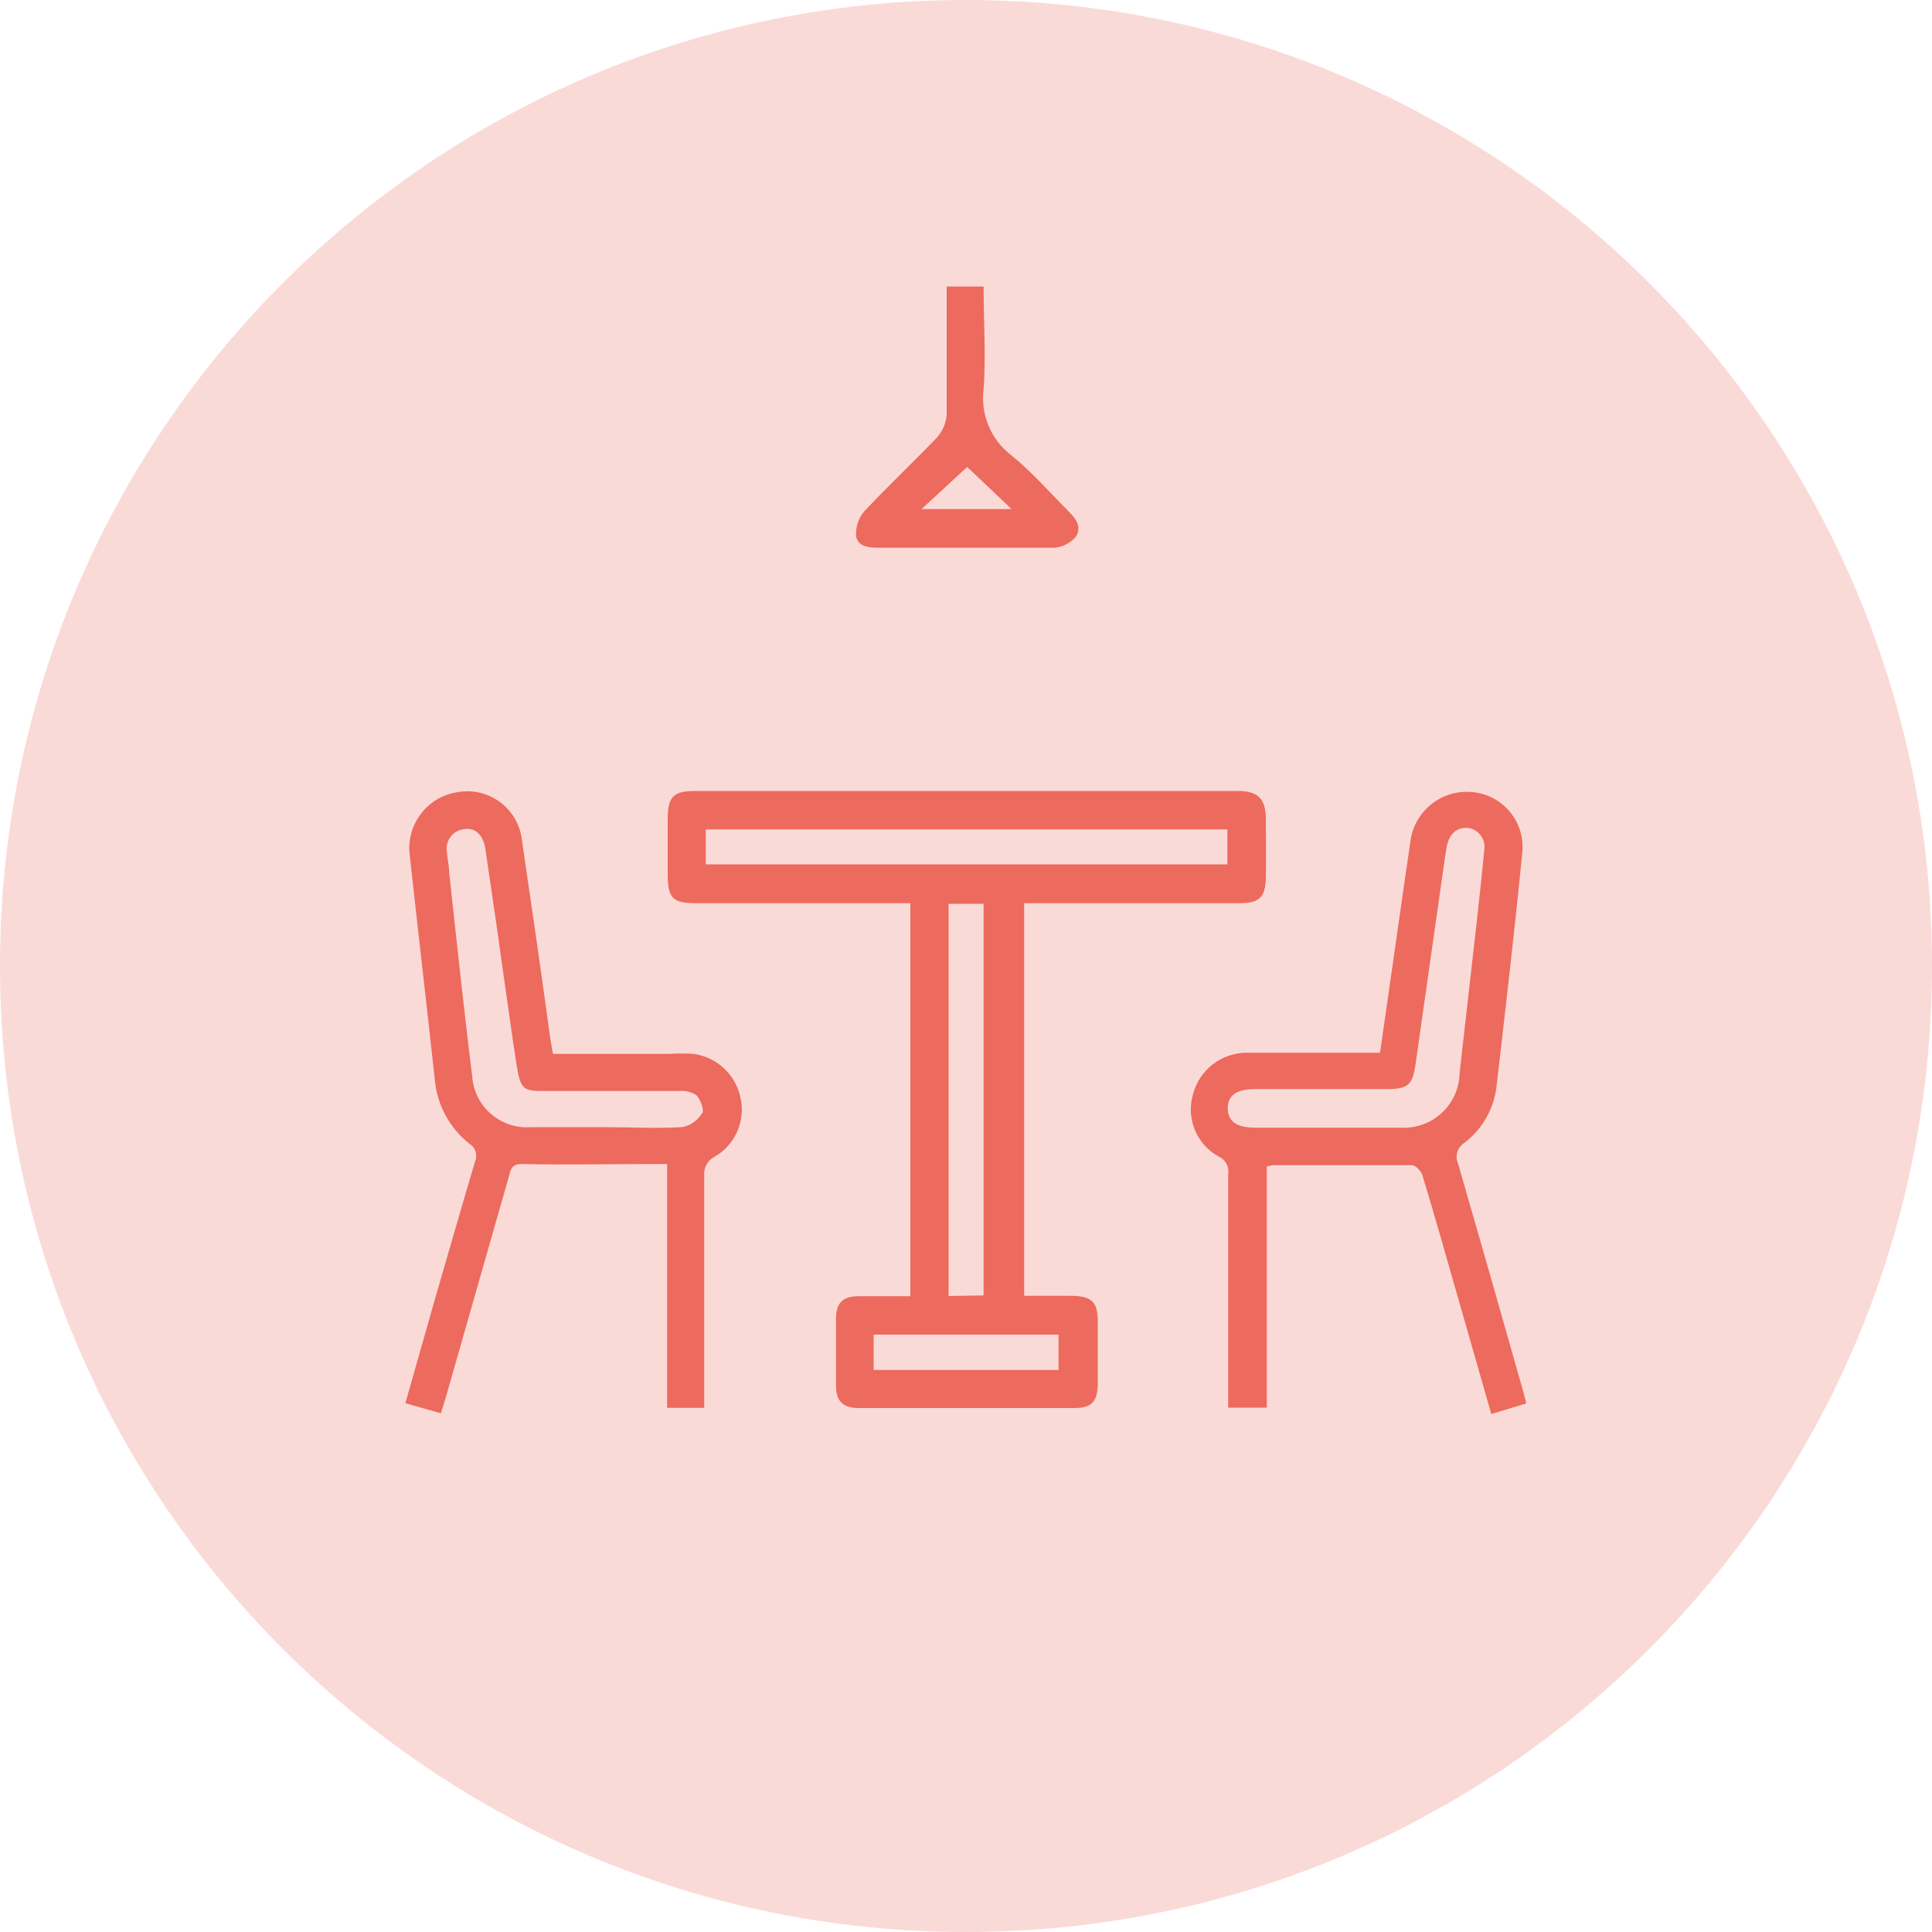
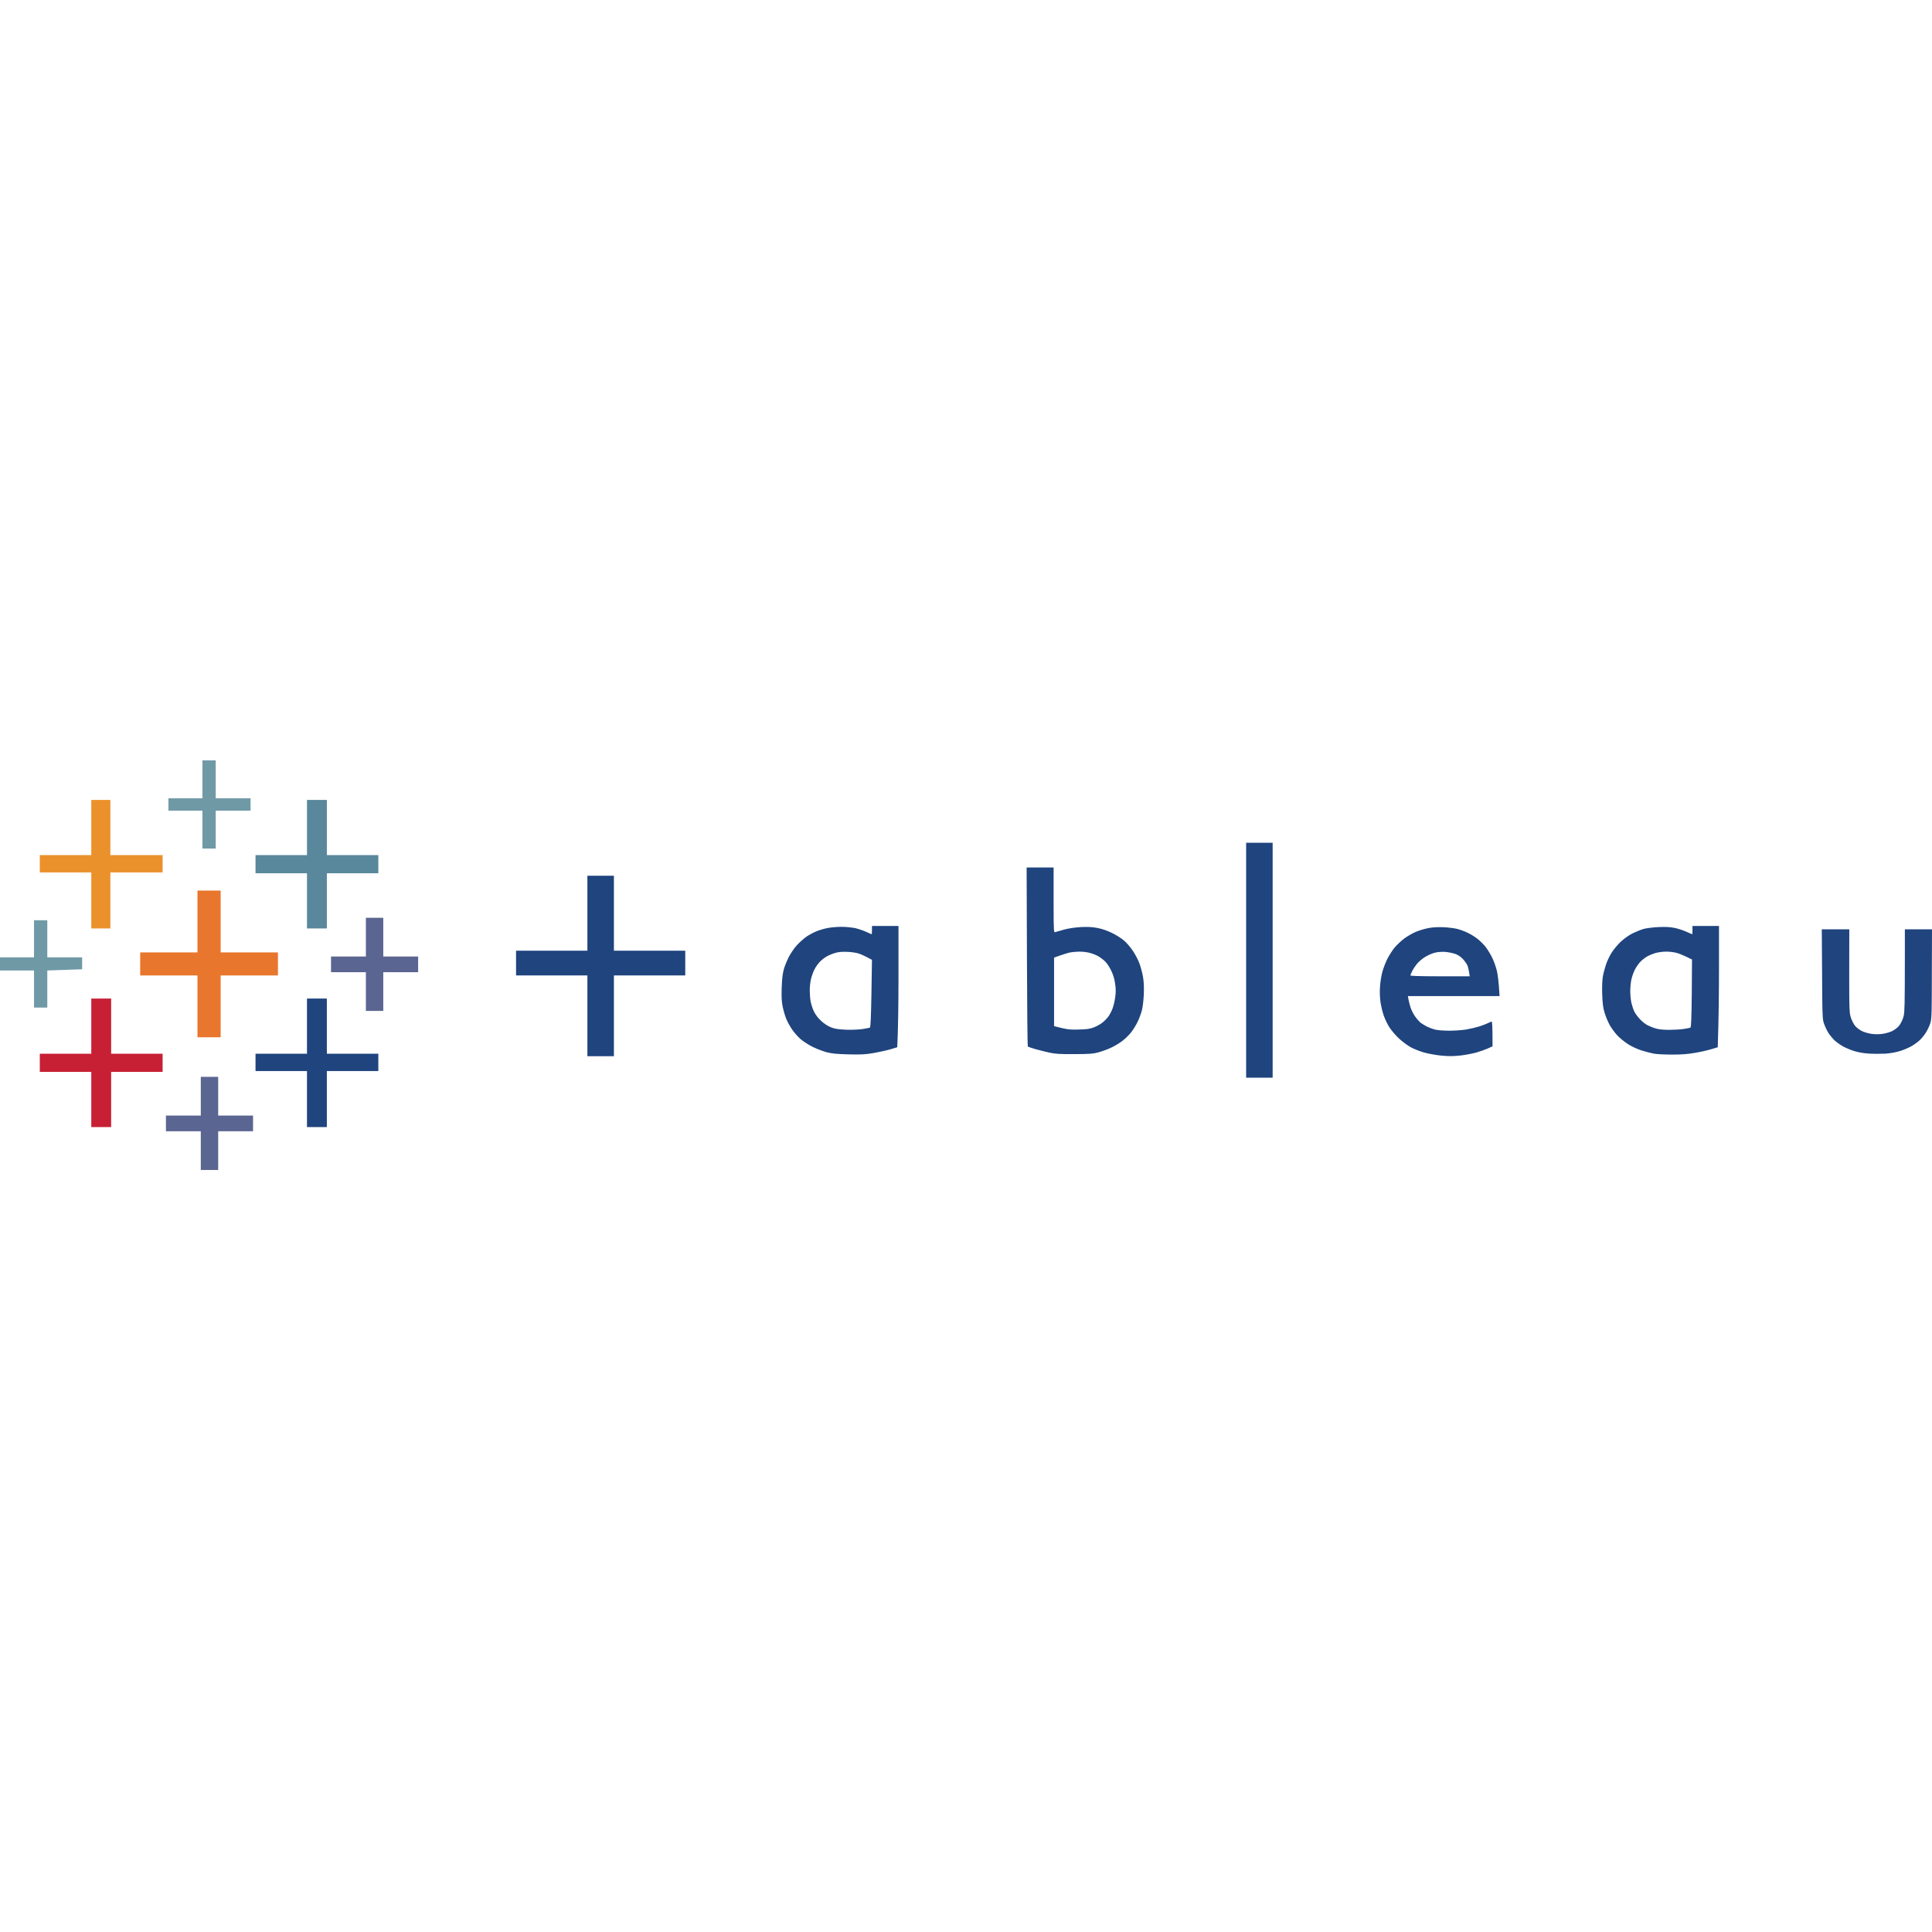
- <svg xmlns="http://www.w3.org/2000/svg" viewBox="0 0 100 100">
-   <defs>
-     <style>.cls-1,.cls-2{fill:#ed6a5e;}.cls-1{opacity:0.25;}</style>
-   </defs>
-   <g id="Layer_2" data-name="Layer 2">
-     <g id="Layer_1-2" data-name="Layer 1">
-       <circle class="cls-1" cx="50" cy="50" r="50" />
-       <path class="cls-2" d="M64.08,40.94H36c-1.15,0-1.43.29-1.44,1.43,0,1,0,1.93,0,2.89,0,1.22.26,1.49,1.46,1.49h11.1V67.09c-.94,0-1.79,0-2.65,0s-1.18.34-1.2,1.14c0,1.16,0,2.33,0,3.49,0,.81.37,1.16,1.18,1.16,3.72,0,7.45,0,11.17,0,.87,0,1.18-.33,1.2-1.21q0-1.64,0-3.27c0-1-.3-1.32-1.38-1.33-.8,0-1.61,0-2.43,0V46.75H64.18c1,0,1.32-.32,1.34-1.31s0-2,0-3S65.22,40.94,64.08,40.94ZM54.79,69.08v1.83H45.22V69.08Zm-5.69-2V46.78h1.81V67.05ZM63.53,44.74h-27V42.93h27Z" />
-       <path class="cls-2" d="M78.79,71.84Q77.14,66,75.47,60.23a.86.86,0,0,1,.33-1.08,4.29,4.29,0,0,0,1.67-3c.46-4,.93-8,1.32-12A2.85,2.85,0,0,0,76.22,41,2.94,2.94,0,0,0,73,43.57c-.27,1.8-.52,3.61-.78,5.41s-.52,3.64-.79,5.51H69.11c-1.52,0-3,0-4.56,0a2.87,2.87,0,0,0-2.8,2.15,2.78,2.78,0,0,0,1.36,3.24.84.84,0,0,1,.46.91V72.86h2V60.38a1.51,1.51,0,0,1,.31-.07c2.4,0,4.81,0,7.21,0,.19,0,.48.32.54.54.63,2.08,1.22,4.17,1.82,6.27s1.15,4,1.74,6.07L79,72.64C78.92,72.32,78.86,72.08,78.79,71.84Zm-6.3-13.47c-1.27,0-2.54,0-3.8,0H65c-1,0-1.44-.32-1.45-1s.47-1,1.42-1h6.84c1.07,0,1.31-.22,1.46-1.3l1.53-10.75.09-.53c.14-.69.57-1,1.15-.93a1,1,0,0,1,.78,1.18c-.11,1.21-.25,2.42-.38,3.63-.3,2.62-.59,5.23-.89,7.85A2.89,2.89,0,0,1,72.49,58.37Z" />
-       <path class="cls-2" d="M38.32,56.78a2.88,2.88,0,0,0-2.42-2.23,9.08,9.08,0,0,0-1.28,0h-6c-.06-.34-.11-.61-.15-.88C28,50.2,27.5,46.79,27,43.38A2.84,2.84,0,0,0,23.7,41a2.93,2.93,0,0,0-2.49,3.28c.42,3.85.87,7.7,1.29,11.55a4.76,4.76,0,0,0,1.81,3.38.72.72,0,0,1,.28.9c-.68,2.29-1.33,4.57-2,6.86-.53,1.87-1.06,3.74-1.61,5.66l1.84.52c.1-.34.2-.62.28-.91,1.08-3.77,2.15-7.55,3.23-11.31.1-.36.13-.7.7-.68,2.21.05,4.41,0,6.61,0l.89,0V72.87h1.92v-1c0-3.67,0-7.35,0-11a1,1,0,0,1,.54-1A2.81,2.81,0,0,0,38.32,56.78Zm-2,.86a1.5,1.5,0,0,1-1,.7c-1.36.08-2.74,0-4.1,0h0c-1.24,0-2.48,0-3.73,0a2.83,2.83,0,0,1-3.05-2.65c-.44-3.5-.8-7-1.19-10.5,0-.38-.1-.75-.12-1.13A1,1,0,0,1,24,42.92c.57-.11,1,.27,1.12,1q.56,3.75,1.08,7.51c.18,1.25.35,2.51.55,3.76s.38,1.28,1.48,1.28c2.3,0,4.61,0,6.91,0a1.35,1.35,0,0,1,.92.23C36.25,56.91,36.46,57.44,36.35,57.64Z" />
-       <path class="cls-2" d="M55.34,26.5c-1-1-1.9-2.05-3-2.94a3.71,3.71,0,0,1-1.43-3.41c.13-1.75,0-3.52,0-5.32H49v.85c0,1.93,0,3.85,0,5.77a2,2,0,0,1-.49,1.18c-1.24,1.3-2.55,2.53-3.78,3.84a1.79,1.79,0,0,0-.42,1.26c.07.55.64.62,1.15.62,3,0,6.07,0,9.11,0a1.64,1.64,0,0,0,1.11-.56C56,27.3,55.71,26.86,55.34,26.5Zm-7.64-.15,2.36-2.18,2.3,2.18Z" />
+ <svg xmlns="http://www.w3.org/2000/svg" width="800px" height="800px" viewBox="0 -201.5 512 512" version="1.1" preserveAspectRatio="xMidYMid">
+   <g>
+     <g>
+       <polygon fill="#7099A6" points="53.643 5.018 53.643 10.057 44.631 10.057 44.631 13.334 53.643 13.334 53.643 23.37 57.166 23.37 57.166 13.334 66.404 13.334 66.404 10.057 57.166 10.057 57.166 0 53.643 0">
+ 
+ </polygon>
+       <polygon fill="#EB912C" points="24.19 17.799 24.19 25.111 10.548 25.111 10.548 29.699 24.19 29.699 24.19 44.549 29.249 44.549 29.249 29.699 43.095 29.699 43.095 25.111 29.249 25.111 29.249 10.487 24.19 10.487">
+ 
+ </polygon>
+       <polygon fill="#59879B" points="81.356 17.799 81.356 25.111 67.715 25.111 67.715 29.925 81.356 29.925 81.356 44.549 86.62 44.549 86.62 29.925 100.261 29.925 100.261 25.111 86.62 25.111 86.62 10.487 81.356 10.487">
+ 
+ </polygon>
+       <polygon fill="#E8762C" points="52.333 42.706 52.333 50.899 37.155 50.899 37.155 57.003 52.333 57.003 52.333 73.388 58.477 73.388 58.477 57.003 73.655 57.003 73.655 50.899 58.477 50.899 58.477 34.513 52.333 34.513">
+ 
+ </polygon>
+       <polygon fill="#5B6591" points="96.964 46.843 96.964 51.984 87.726 51.984 87.726 56.142 96.964 56.142 96.964 66.404 101.572 66.404 101.572 56.142 110.81 56.142 110.81 51.984 101.572 51.984 101.572 41.723 96.964 41.723">
+ 
+ </polygon>
+       <polygon fill="#7099A6" points="9.012 47.294 9.012 52.21 0 52.21 0 55.692 9.012 55.692 9.012 65.523 12.535 65.523 12.535 55.692 21.773 55.364 21.773 52.21 12.535 52.21 12.535 42.378 9.012 42.378">
+ 
+ </polygon>
+       <polygon fill="#C72035" points="24.19 70.439 24.19 77.751 10.548 77.751 10.548 82.565 24.19 82.565 24.19 97.189 29.454 97.189 29.454 82.565 43.095 82.565 43.095 77.751 29.454 77.751 29.454 63.127 24.19 63.127">
+ 
+ </polygon>
+       <polygon fill="#1F447E" points="81.356 70.439 81.356 77.751 67.715 77.751 67.715 82.339 81.356 82.339 81.356 97.189 86.62 97.189 86.62 82.339 100.261 82.339 100.261 77.751 86.62 77.751 86.62 63.127 81.356 63.127">
+ 
+ </polygon>
+       <polygon fill="#5B6591" points="53.213 89.017 53.213 94.137 43.976 94.137 43.976 98.295 53.213 98.295 53.213 108.557 57.822 108.557 57.822 98.295 67.059 98.295 67.059 94.137 57.822 94.137 57.822 83.875 53.213 83.875">
+ 
+ </polygon>
    </g>
+     <path d="M337.263,21.834 L337.263,84.101 L330.238,84.101 L330.238,21.834 L337.263,21.834 Z M162.692,30.58 L162.692,50.448 L181.597,50.448 L181.597,57.003 L162.692,57.003 L162.692,78.407 L155.666,78.407 L155.666,57.003 L136.761,57.003 L136.761,50.448 L155.666,50.448 L155.666,30.58 L162.692,30.58 Z M382.57,44.222 C383.84,44.283 385.458,44.488 386.196,44.672 C386.913,44.856 388.101,45.287 388.817,45.635 C389.555,45.963 390.743,46.679 391.46,47.232 C392.197,47.785 393.221,48.81 393.754,49.506 C394.286,50.202 395.044,51.472 395.454,52.312 C395.863,53.152 396.396,54.627 396.642,55.589 C396.887,56.552 397.174,58.498 397.4,62.471 L373.107,62.471 L373.251,63.291 C373.312,63.741 373.578,64.704 373.783,65.421 C374.009,66.138 374.582,67.264 375.033,67.899 C375.483,68.534 376.159,69.292 376.507,69.558 C376.876,69.825 377.614,70.275 378.167,70.562 C378.699,70.828 379.641,71.176 380.256,71.34 C380.87,71.504 382.509,71.647 383.984,71.647 C385.438,71.647 387.527,71.504 388.613,71.32 C389.698,71.135 391.234,70.767 392.013,70.521 C392.791,70.275 393.815,69.886 394.266,69.661 C394.716,69.435 395.187,69.231 395.31,69.231 C395.448,69.231 395.529,70.376 395.535,75.129 L395.536,75.785 L395.536,75.785 L394.327,76.338 C393.651,76.645 392.258,77.137 391.193,77.444 C390.128,77.731 388.182,78.099 386.851,78.243 C385.028,78.427 383.799,78.427 381.894,78.243 C380.502,78.099 378.474,77.731 377.388,77.423 C376.303,77.116 374.726,76.502 373.906,76.051 C373.066,75.601 371.653,74.556 370.752,73.716 C369.83,72.876 368.683,71.504 368.151,70.664 C367.618,69.825 366.963,68.391 366.655,67.49 C366.348,66.588 365.98,65.011 365.836,64.007 C365.672,62.881 365.631,61.304 365.713,60.075 C365.775,58.928 366.041,57.207 366.287,56.245 C366.533,55.282 367.127,53.705 367.598,52.742 C368.069,51.78 368.949,50.407 369.523,49.69 C370.117,48.973 371.284,47.867 372.124,47.232 C372.964,46.597 374.377,45.799 375.258,45.43 C376.118,45.061 377.614,44.631 378.556,44.447 C379.682,44.242 381.034,44.16 382.57,44.222 Z M455.549,43.894 L455.549,54.872 C455.549,60.915 455.488,68.145 455.221,76.031 L453.46,76.563 C452.497,76.85 450.551,77.301 449.118,77.526 C447.295,77.854 445.554,77.976 443.198,77.976 C441.334,77.976 439.184,77.874 438.405,77.751 C437.627,77.608 436.091,77.219 435.005,76.87 C433.838,76.502 432.322,75.785 431.38,75.17 C430.458,74.576 429.188,73.532 428.533,72.815 C427.898,72.119 426.997,70.89 426.566,70.111 C426.136,69.333 425.542,67.899 425.256,66.957 C424.825,65.585 424.703,64.52 424.6,62.041 C424.539,60.054 424.6,58.293 424.764,57.33 C424.907,56.49 425.276,55.077 425.583,54.176 C425.87,53.275 426.546,51.841 427.079,51.001 C427.591,50.161 428.697,48.83 429.536,48.052 C430.479,47.191 431.708,46.311 432.711,45.819 C433.612,45.389 434.923,44.856 435.661,44.652 C436.378,44.467 438.16,44.242 439.614,44.181 C441.56,44.099 442.686,44.181 443.895,44.426 C444.816,44.631 446.189,45.082 446.987,45.45 C447.766,45.799 448.442,46.106 448.462,46.085 C448.5,46.085 448.52,45.672 448.523,45.146 L448.524,43.894 L455.549,43.894 Z M238.108,43.894 L238.108,57.552 L238.108,57.552 L238.105,58.978 C238.09,65.389 238.001,71.68 237.78,76.031 L236.019,76.563 C235.056,76.85 233.028,77.301 231.513,77.567 C229.198,77.956 228.153,77.997 224.815,77.915 C221.722,77.833 220.473,77.71 219.1,77.362 C218.117,77.096 216.438,76.461 215.352,75.928 C214.205,75.355 212.833,74.454 212.054,73.778 C211.337,73.122 210.313,71.955 209.822,71.197 C209.31,70.418 208.634,69.19 208.347,68.473 C208.06,67.756 207.63,66.322 207.425,65.318 C207.139,63.844 207.077,62.758 207.159,60.177 C207.261,57.699 207.405,56.49 207.753,55.262 C208.019,54.36 208.634,52.886 209.105,51.984 C209.576,51.083 210.518,49.711 211.215,48.953 C211.931,48.175 213.099,47.15 213.816,46.659 C214.533,46.188 215.721,45.553 216.458,45.266 C217.175,44.979 218.486,44.59 219.367,44.426 C220.247,44.262 221.886,44.119 222.992,44.119 C224.118,44.119 225.716,44.283 226.576,44.447 C227.416,44.631 228.747,45.082 229.546,45.45 C230.325,45.799 231.001,46.106 231.021,46.085 C231.041,46.085 231.082,45.594 231.082,45 L231.082,43.894 L238.108,43.894 Z M279.216,28.389 L279.217,38.797 C279.224,45.216 279.284,45.627 279.605,45.532 C279.831,45.45 280.896,45.164 281.981,44.856 C283.272,44.508 284.828,44.283 286.487,44.181 C288.372,44.099 289.478,44.16 290.871,44.426 C292.059,44.652 293.472,45.143 294.721,45.758 C295.807,46.29 297.241,47.191 297.917,47.785 C298.572,48.359 299.617,49.567 300.211,50.469 C300.825,51.37 301.583,52.804 301.911,53.684 C302.259,54.545 302.689,56.163 302.894,57.289 C303.14,58.764 303.201,60.034 303.119,62.041 C303.058,63.536 302.832,65.4 302.627,66.179 C302.443,66.957 301.952,68.288 301.562,69.128 C301.173,69.968 300.395,71.258 299.842,71.975 C299.309,72.692 298.224,73.757 297.445,74.351 C296.688,74.945 295.295,75.764 294.394,76.174 C293.492,76.604 291.997,77.137 291.096,77.383 C289.683,77.772 288.781,77.833 284.726,77.854 C280.896,77.874 279.646,77.792 278.131,77.464 C277.106,77.239 275.406,76.809 274.382,76.522 C273.358,76.235 272.457,75.908 272.375,75.826 C272.293,75.744 272.191,65.052 272.15,52.046 L272.068,28.389 L279.216,28.389 Z M490.082,44.775 L490.062,55.753 L490.062,56.616 C490.062,56.756 490.062,56.894 490.062,57.031 L490.063,58.578 C490.069,65.394 490.112,66.705 490.38,67.754 L490.41,67.865 C490.435,67.958 490.463,68.05 490.492,68.145 C490.758,68.964 491.25,69.927 491.66,70.418 C492.049,70.869 492.868,71.484 493.482,71.77 C494.076,72.057 495.223,72.385 496.002,72.487 C496.842,72.61 498.03,72.61 498.869,72.487 C499.648,72.385 500.795,72.057 501.389,71.77 C502.003,71.484 502.822,70.869 503.212,70.418 C503.621,69.927 504.133,68.964 504.379,68.145 C504.412,68.038 504.442,67.936 504.47,67.826 L504.491,67.743 C504.746,66.663 504.797,64.713 504.807,52.576 L504.808,51.597 C504.808,51.43 504.808,51.262 504.808,51.091 L504.809,48.395 C504.809,48.205 504.809,48.014 504.809,47.821 L504.809,44.775 L504.809,44.775 L511.999,44.775 L511.958,56.634 C511.94,66.529 511.921,68.226 511.637,69.345 L511.611,69.444 C511.597,69.493 511.583,69.541 511.568,69.589 L511.539,69.686 L511.539,69.686 L511.507,69.784 L511.507,69.784 C511.261,70.5 510.749,71.586 510.36,72.18 C509.971,72.794 509.295,73.634 508.824,74.085 C508.373,74.535 507.39,75.252 506.673,75.682 C505.956,76.113 504.563,76.707 503.601,77.014 C502.495,77.362 501.02,77.628 499.648,77.731 C498.419,77.792 496.452,77.792 495.244,77.71 C493.872,77.628 492.376,77.362 491.291,77.014 C490.308,76.707 488.935,76.113 488.198,75.682 C487.481,75.252 486.518,74.535 486.047,74.085 C485.597,73.634 484.9,72.794 484.511,72.18 C484.142,71.586 483.63,70.5 483.385,69.784 L483.368,69.735 L483.368,69.735 L483.336,69.64 C483.304,69.544 483.275,69.449 483.248,69.349 L483.222,69.247 C482.948,68.117 482.925,66.181 482.873,56.634 L482.791,44.775 L490.082,44.775 Z M441.478,50.694 C440.699,50.694 439.511,50.858 438.856,51.022 C438.18,51.206 437.156,51.616 436.562,51.943 C435.968,52.271 435.108,52.947 434.637,53.459 C434.165,53.971 433.551,54.872 433.244,55.487 C432.936,56.081 432.547,57.187 432.363,57.945 C432.179,58.682 432.035,60.136 432.035,61.16 C432.035,62.185 432.179,63.639 432.363,64.376 C432.547,65.134 432.896,66.158 433.162,66.67 C433.428,67.182 434.104,68.083 434.657,68.657 C435.21,69.251 436.111,69.947 436.644,70.214 C437.197,70.5 438.18,70.89 438.856,71.074 C439.614,71.299 440.863,71.422 442.317,71.422 C443.546,71.422 445.287,71.32 446.148,71.197 C447.028,71.074 447.868,70.89 447.991,70.808 C448.175,70.705 448.278,68.063 448.339,61.734 L448.401,52.783 C446.189,51.657 444.96,51.186 444.222,51.001 C443.505,50.817 442.276,50.673 441.478,50.694 Z M221.394,51.022 C220.739,51.206 219.715,51.616 219.121,51.943 C218.527,52.271 217.666,52.947 217.195,53.459 C216.724,53.971 216.089,54.872 215.803,55.487 C215.495,56.081 215.106,57.187 214.922,57.945 C214.737,58.682 214.594,60.034 214.594,60.935 C214.594,61.836 214.697,63.168 214.819,63.885 C214.963,64.601 215.331,65.789 215.68,66.506 C216.089,67.367 216.745,68.247 217.585,69.026 C218.404,69.784 219.367,70.418 220.206,70.746 C221.23,71.156 222.05,71.279 224.159,71.381 C225.655,71.443 227.539,71.361 228.543,71.217 C229.505,71.074 230.407,70.89 230.55,70.808 C230.714,70.705 230.837,67.858 230.939,61.754 L231.082,52.865 C229.28,51.882 228.276,51.431 227.662,51.226 C227.068,51.001 225.675,50.796 224.59,50.755 C223.238,50.694 222.234,50.776 221.394,51.022 Z M285.934,50.694 C285.095,50.714 283.988,50.817 283.517,50.919 C283.026,51.022 281.899,51.37 280.978,51.698 L279.339,52.271 L279.339,70.439 C282.78,71.34 283.517,71.402 285.811,71.34 C288.064,71.279 288.802,71.176 289.887,70.767 C290.604,70.48 291.608,69.947 292.079,69.558 C292.571,69.19 293.267,68.493 293.636,68.022 C294.004,67.551 294.537,66.568 294.803,65.851 C295.09,65.134 295.418,63.762 295.541,62.799 C295.725,61.488 295.725,60.587 295.52,59.194 C295.356,57.945 295.008,56.818 294.496,55.753 C294.086,54.872 293.369,53.787 292.919,53.336 C292.468,52.886 291.649,52.251 291.096,51.943 C290.563,51.616 289.519,51.206 288.781,51.022 C288.064,50.817 286.774,50.673 285.934,50.694 Z M380.133,51.001 C379.477,51.186 378.412,51.657 377.757,52.046 C377.101,52.435 376.18,53.193 375.688,53.725 C375.217,54.278 374.582,55.18 374.295,55.753 C374.009,56.327 373.763,56.88 373.763,57.003 C373.763,57.139 376.271,57.22 380.915,57.227 L389.493,57.228 C389.268,55.61 389.063,54.811 388.899,54.381 C388.715,53.971 388.182,53.193 387.711,52.681 C387.138,52.046 386.441,51.595 385.643,51.288 C384.967,51.063 383.738,50.817 382.898,50.755 C381.915,50.714 380.911,50.796 380.133,51.001 Z" fill="#1F447E">
+ 
+ </path>
  </g>
</svg>
